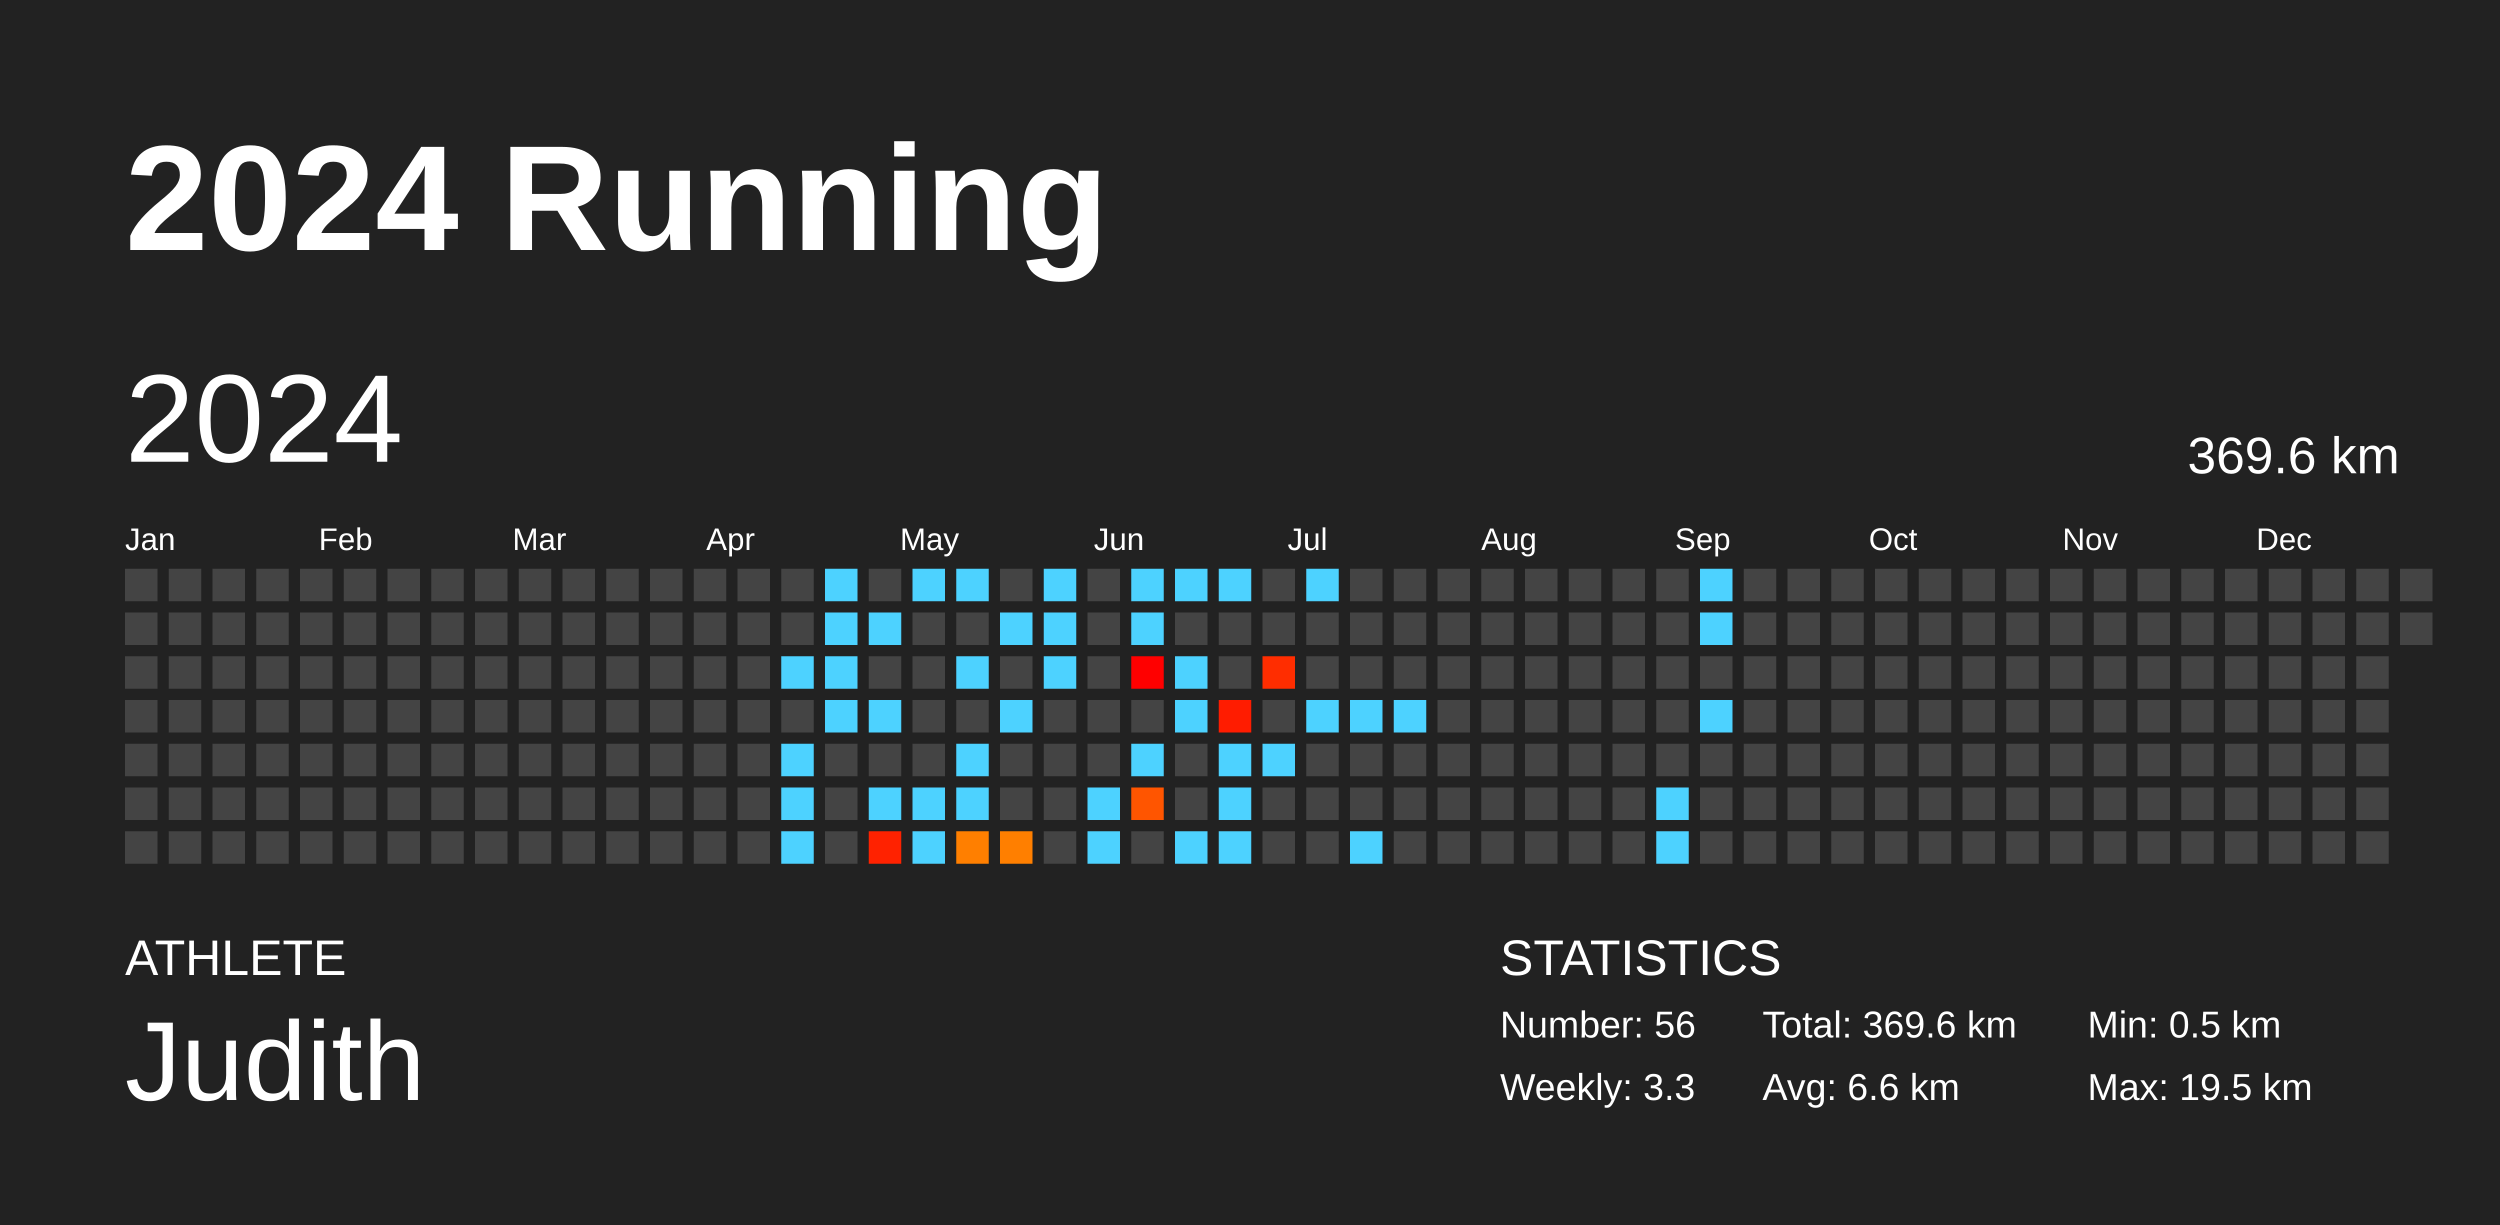
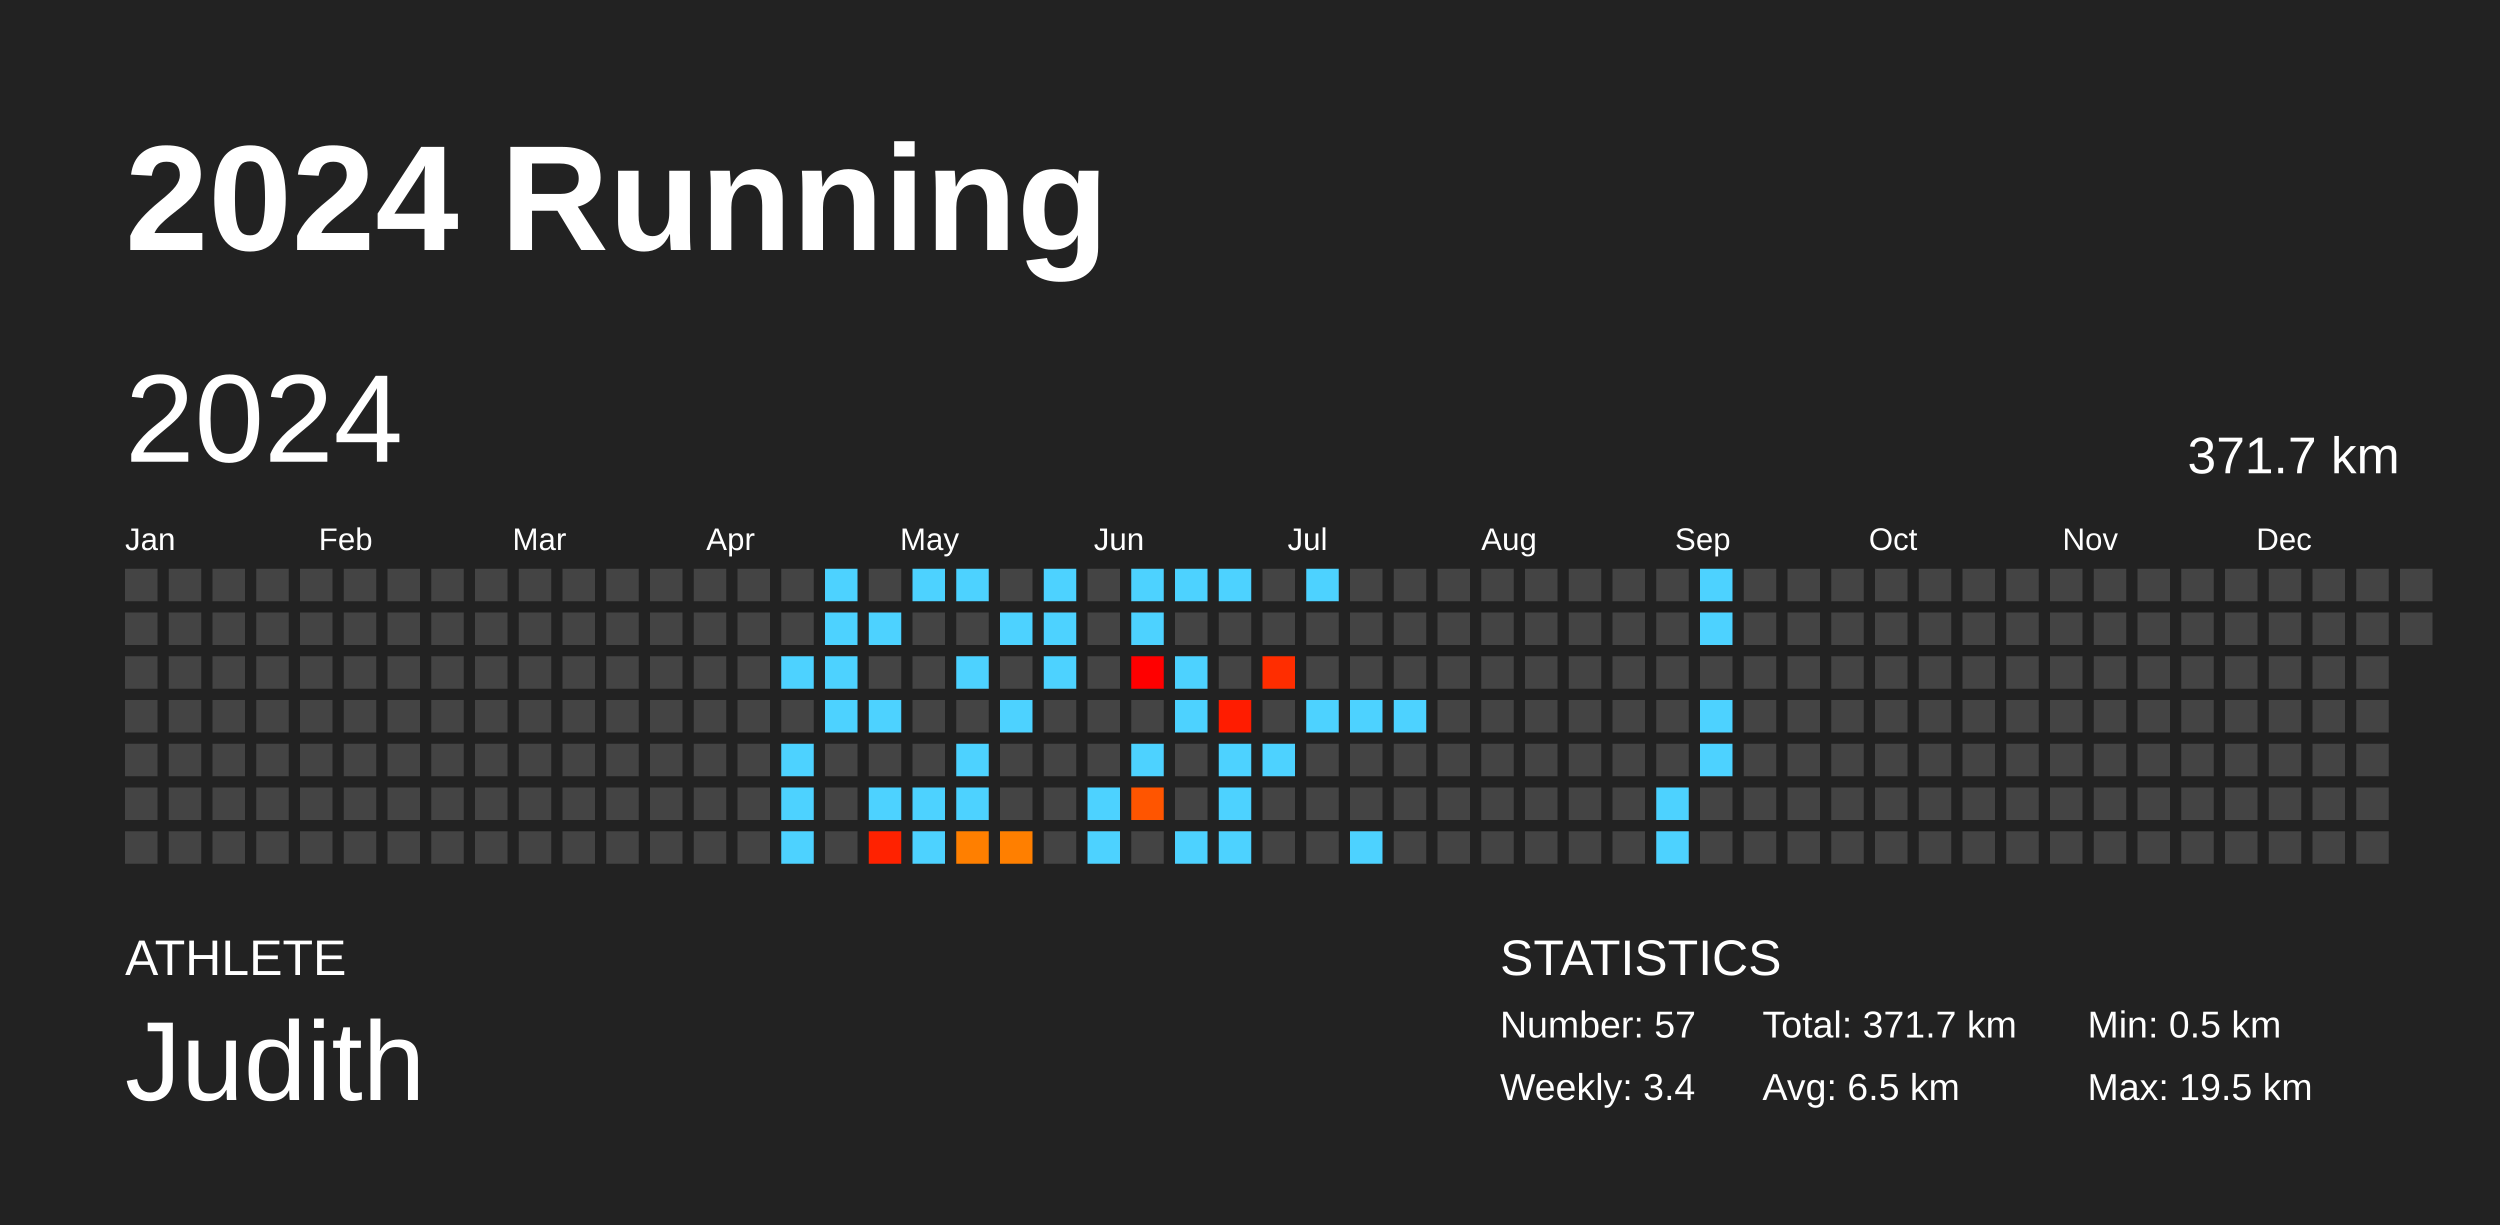
<svg xmlns="http://www.w3.org/2000/svg" baseProfile="full" height="98mm" version="1.1" viewBox="0,0,200,98" width="200mm">
  <defs />
  <rect fill="#222222" height="98" width="200" x="0" y="0" />
  <text fill="#FFFFFF" style="font-size:12px; font-family:Arial; font-weight:bold;" x="10" y="20">2024 Running</text>
  <text fill="#FFFFFF" style="font-size:4px; font-family:Arial" x="10" y="78">ATHLETE</text>
  <text fill="#FFFFFF" style="font-size:9px; font-family:Arial" x="10" y="88">Judith</text>
  <text fill="#FFFFFF" style="font-size:4px; font-family:Arial" x="120" y="78">STATISTICS</text>
-   <text fill="#FFFFFF" style="font-size:3px; font-family:Arial" x="120" y="83">Number: 56</text>
-   <text fill="#FFFFFF" style="font-size:3px; font-family:Arial" x="120" y="88">Weekly: 3.3</text>
-   <text fill="#FFFFFF" style="font-size:3px; font-family:Arial" x="141" y="83">Total: 369.6 km</text>
-   <text fill="#FFFFFF" style="font-size:3px; font-family:Arial" x="141" y="88">Avg: 6.6 km</text>
+   <text fill="#FFFFFF" style="font-size:3px; font-family:Arial" x="120" y="83">Number: 57</text>
+   <text fill="#FFFFFF" style="font-size:3px; font-family:Arial" x="120" y="88">Weekly: 3.4</text>
+   <text fill="#FFFFFF" style="font-size:3px; font-family:Arial" x="141" y="83">Total: 371.7 km</text>
+   <text fill="#FFFFFF" style="font-size:3px; font-family:Arial" x="141" y="88">Avg: 6.5 km</text>
  <text fill="#FFFFFF" style="font-size:3px; font-family:Arial" x="167" y="83">Min: 0.5 km</text>
  <text fill="#FFFFFF" style="font-size:3px; font-family:Arial" x="167" y="88">Max: 19.5 km</text>
  <text dominant-baseline="hanging" fill="#FFFFFF" style="font-size:10.0px; font-family:Arial;" x="10" y="30">2024</text>
-   <text dominant-baseline="hanging" fill="#FFFFFF" style="font-size:4.125px; font-family:Arial;" x="175" y="35">369.6 km</text>
+   <text dominant-baseline="hanging" fill="#FFFFFF" style="font-size:4.125px; font-family:Arial;" x="175" y="35">371.7 km</text>
  <text fill="#FFFFFF" style="font-size:2.5px; font-family:Arial" x="10.0" y="44">Jan</text>
  <text fill="#FFFFFF" style="font-size:2.5px; font-family:Arial" x="25.5" y="44">Feb</text>
  <text fill="#FFFFFF" style="font-size:2.5px; font-family:Arial" x="41.0" y="44">Mar</text>
  <text fill="#FFFFFF" style="font-size:2.5px; font-family:Arial" x="56.5" y="44">Apr</text>
  <text fill="#FFFFFF" style="font-size:2.5px; font-family:Arial" x="72.0" y="44">May</text>
  <text fill="#FFFFFF" style="font-size:2.5px; font-family:Arial" x="87.5" y="44">Jun</text>
  <text fill="#FFFFFF" style="font-size:2.5px; font-family:Arial" x="103.0" y="44">Jul</text>
  <text fill="#FFFFFF" style="font-size:2.5px; font-family:Arial" x="118.5" y="44">Aug</text>
  <text fill="#FFFFFF" style="font-size:2.5px; font-family:Arial" x="134.0" y="44">Sep</text>
  <text fill="#FFFFFF" style="font-size:2.5px; font-family:Arial" x="149.5" y="44">Oct</text>
  <text fill="#FFFFFF" style="font-size:2.5px; font-family:Arial" x="165.0" y="44">Nov</text>
  <text fill="#FFFFFF" style="font-size:2.5px; font-family:Arial" x="180.5" y="44">Dec</text>
  <rect fill="#444444" height="2.6" width="2.6" x="10.0" y="45.5" />
  <rect fill="#444444" height="2.6" width="2.6" x="10.0" y="49.0" />
  <rect fill="#444444" height="2.6" width="2.6" x="10.0" y="52.5" />
  <rect fill="#444444" height="2.6" width="2.6" x="10.0" y="56.0" />
  <rect fill="#444444" height="2.6" width="2.6" x="10.0" y="59.5" />
  <rect fill="#444444" height="2.6" width="2.6" x="10.0" y="63.0" />
  <rect fill="#444444" height="2.6" width="2.6" x="10.0" y="66.5" />
  <rect fill="#444444" height="2.6" width="2.6" x="13.5" y="45.5" />
  <rect fill="#444444" height="2.6" width="2.6" x="13.5" y="49.0" />
  <rect fill="#444444" height="2.6" width="2.6" x="13.5" y="52.5" />
  <rect fill="#444444" height="2.6" width="2.6" x="13.5" y="56.0" />
  <rect fill="#444444" height="2.6" width="2.6" x="13.5" y="59.5" />
  <rect fill="#444444" height="2.6" width="2.6" x="13.5" y="63.0" />
  <rect fill="#444444" height="2.6" width="2.6" x="13.5" y="66.5" />
  <rect fill="#444444" height="2.6" width="2.6" x="17.0" y="45.5" />
  <rect fill="#444444" height="2.6" width="2.6" x="17.0" y="49.0" />
  <rect fill="#444444" height="2.6" width="2.6" x="17.0" y="52.5" />
  <rect fill="#444444" height="2.6" width="2.6" x="17.0" y="56.0" />
  <rect fill="#444444" height="2.6" width="2.6" x="17.0" y="59.5" />
  <rect fill="#444444" height="2.6" width="2.6" x="17.0" y="63.0" />
  <rect fill="#444444" height="2.6" width="2.6" x="17.0" y="66.5" />
  <rect fill="#444444" height="2.6" width="2.6" x="20.5" y="45.5" />
  <rect fill="#444444" height="2.6" width="2.6" x="20.5" y="49.0" />
  <rect fill="#444444" height="2.6" width="2.6" x="20.5" y="52.5" />
  <rect fill="#444444" height="2.6" width="2.6" x="20.5" y="56.0" />
  <rect fill="#444444" height="2.6" width="2.6" x="20.5" y="59.5" />
  <rect fill="#444444" height="2.6" width="2.6" x="20.5" y="63.0" />
  <rect fill="#444444" height="2.6" width="2.6" x="20.5" y="66.5" />
  <rect fill="#444444" height="2.6" width="2.6" x="24.0" y="45.5" />
  <rect fill="#444444" height="2.6" width="2.6" x="24.0" y="49.0" />
  <rect fill="#444444" height="2.6" width="2.6" x="24.0" y="52.5" />
  <rect fill="#444444" height="2.6" width="2.6" x="24.0" y="56.0" />
  <rect fill="#444444" height="2.6" width="2.6" x="24.0" y="59.5" />
  <rect fill="#444444" height="2.6" width="2.6" x="24.0" y="63.0" />
  <rect fill="#444444" height="2.6" width="2.6" x="24.0" y="66.5" />
  <rect fill="#444444" height="2.6" width="2.6" x="27.5" y="45.5" />
  <rect fill="#444444" height="2.6" width="2.6" x="27.5" y="49.0" />
  <rect fill="#444444" height="2.6" width="2.6" x="27.5" y="52.5" />
  <rect fill="#444444" height="2.6" width="2.6" x="27.5" y="56.0" />
  <rect fill="#444444" height="2.6" width="2.6" x="27.5" y="59.5" />
  <rect fill="#444444" height="2.6" width="2.6" x="27.5" y="63.0" />
  <rect fill="#444444" height="2.6" width="2.6" x="27.5" y="66.5" />
  <rect fill="#444444" height="2.6" width="2.6" x="31.0" y="45.5" />
  <rect fill="#444444" height="2.6" width="2.6" x="31.0" y="49.0" />
  <rect fill="#444444" height="2.6" width="2.6" x="31.0" y="52.5" />
  <rect fill="#444444" height="2.6" width="2.6" x="31.0" y="56.0" />
  <rect fill="#444444" height="2.6" width="2.6" x="31.0" y="59.5" />
  <rect fill="#444444" height="2.6" width="2.6" x="31.0" y="63.0" />
  <rect fill="#444444" height="2.6" width="2.6" x="31.0" y="66.5" />
  <rect fill="#444444" height="2.6" width="2.6" x="34.5" y="45.5" />
  <rect fill="#444444" height="2.6" width="2.6" x="34.5" y="49.0" />
  <rect fill="#444444" height="2.6" width="2.6" x="34.5" y="52.5" />
  <rect fill="#444444" height="2.6" width="2.6" x="34.5" y="56.0" />
  <rect fill="#444444" height="2.6" width="2.6" x="34.5" y="59.5" />
  <rect fill="#444444" height="2.6" width="2.6" x="34.5" y="63.0" />
  <rect fill="#444444" height="2.6" width="2.6" x="34.5" y="66.5" />
  <rect fill="#444444" height="2.6" width="2.6" x="38.0" y="45.5" />
  <rect fill="#444444" height="2.6" width="2.6" x="38.0" y="49.0" />
  <rect fill="#444444" height="2.6" width="2.6" x="38.0" y="52.5" />
  <rect fill="#444444" height="2.6" width="2.6" x="38.0" y="56.0" />
  <rect fill="#444444" height="2.6" width="2.6" x="38.0" y="59.5" />
  <rect fill="#444444" height="2.6" width="2.6" x="38.0" y="63.0" />
  <rect fill="#444444" height="2.6" width="2.6" x="38.0" y="66.5" />
  <rect fill="#444444" height="2.6" width="2.6" x="41.5" y="45.5" />
  <rect fill="#444444" height="2.6" width="2.6" x="41.5" y="49.0" />
  <rect fill="#444444" height="2.6" width="2.6" x="41.5" y="52.5" />
  <rect fill="#444444" height="2.6" width="2.6" x="41.5" y="56.0" />
  <rect fill="#444444" height="2.6" width="2.6" x="41.5" y="59.5" />
  <rect fill="#444444" height="2.6" width="2.6" x="41.5" y="63.0" />
  <rect fill="#444444" height="2.6" width="2.6" x="41.5" y="66.5" />
  <rect fill="#444444" height="2.6" width="2.6" x="45.0" y="45.5" />
  <rect fill="#444444" height="2.6" width="2.6" x="45.0" y="49.0" />
  <rect fill="#444444" height="2.6" width="2.6" x="45.0" y="52.5" />
  <rect fill="#444444" height="2.6" width="2.6" x="45.0" y="56.0" />
  <rect fill="#444444" height="2.6" width="2.6" x="45.0" y="59.5" />
  <rect fill="#444444" height="2.6" width="2.6" x="45.0" y="63.0" />
  <rect fill="#444444" height="2.6" width="2.6" x="45.0" y="66.5" />
  <rect fill="#444444" height="2.6" width="2.6" x="48.5" y="45.5" />
  <rect fill="#444444" height="2.6" width="2.6" x="48.5" y="49.0" />
  <rect fill="#444444" height="2.6" width="2.6" x="48.5" y="52.5" />
  <rect fill="#444444" height="2.6" width="2.6" x="48.5" y="56.0" />
  <rect fill="#444444" height="2.6" width="2.6" x="48.5" y="59.5" />
  <rect fill="#444444" height="2.6" width="2.6" x="48.5" y="63.0" />
  <rect fill="#444444" height="2.6" width="2.6" x="48.5" y="66.5" />
  <rect fill="#444444" height="2.6" width="2.6" x="52.0" y="45.5" />
  <rect fill="#444444" height="2.6" width="2.6" x="52.0" y="49.0" />
  <rect fill="#444444" height="2.6" width="2.6" x="52.0" y="52.5" />
  <rect fill="#444444" height="2.6" width="2.6" x="52.0" y="56.0" />
  <rect fill="#444444" height="2.6" width="2.6" x="52.0" y="59.5" />
  <rect fill="#444444" height="2.6" width="2.6" x="52.0" y="63.0" />
  <rect fill="#444444" height="2.6" width="2.6" x="52.0" y="66.5" />
  <rect fill="#444444" height="2.6" width="2.6" x="55.5" y="45.5" />
  <rect fill="#444444" height="2.6" width="2.6" x="55.5" y="49.0" />
  <rect fill="#444444" height="2.6" width="2.6" x="55.5" y="52.5" />
  <rect fill="#444444" height="2.6" width="2.6" x="55.5" y="56.0" />
  <rect fill="#444444" height="2.6" width="2.6" x="55.5" y="59.5" />
  <rect fill="#444444" height="2.6" width="2.6" x="55.5" y="63.0" />
  <rect fill="#444444" height="2.6" width="2.6" x="55.5" y="66.5" />
  <rect fill="#444444" height="2.6" width="2.6" x="59.0" y="45.5" />
  <rect fill="#444444" height="2.6" width="2.6" x="59.0" y="49.0" />
  <rect fill="#444444" height="2.6" width="2.6" x="59.0" y="52.5" />
  <rect fill="#444444" height="2.6" width="2.6" x="59.0" y="56.0" />
  <rect fill="#444444" height="2.6" width="2.6" x="59.0" y="59.5" />
  <rect fill="#444444" height="2.6" width="2.6" x="59.0" y="63.0" />
  <rect fill="#444444" height="2.6" width="2.6" x="59.0" y="66.5" />
  <rect fill="#444444" height="2.6" width="2.6" x="62.5" y="45.5" />
  <rect fill="#444444" height="2.6" width="2.6" x="62.5" y="49.0" />
  <rect fill="#4dd2ff" height="2.6" width="2.6" x="62.5" y="52.5" />
  <rect fill="#444444" height="2.6" width="2.6" x="62.5" y="56.0" />
  <rect fill="#4dd2ff" height="2.6" width="2.6" x="62.5" y="59.5" />
  <rect fill="#4dd2ff" height="2.6" width="2.6" x="62.5" y="63.0" />
  <rect fill="#4dd2ff" height="2.6" width="2.6" x="62.5" y="66.5" />
  <rect fill="#4dd2ff" height="2.6" width="2.6" x="66.0" y="45.5" />
  <rect fill="#4dd2ff" height="2.6" width="2.6" x="66.0" y="49.0" />
  <rect fill="#4dd2ff" height="2.6" width="2.6" x="66.0" y="52.5" />
  <rect fill="#4dd2ff" height="2.6" width="2.6" x="66.0" y="56.0" />
  <rect fill="#444444" height="2.6" width="2.6" x="66.0" y="59.5" />
  <rect fill="#444444" height="2.6" width="2.6" x="66.0" y="63.0" />
  <rect fill="#444444" height="2.6" width="2.6" x="66.0" y="66.5" />
  <rect fill="#444444" height="2.6" width="2.6" x="69.5" y="45.5" />
  <rect fill="#4dd2ff" height="2.6" width="2.6" x="69.5" y="49.0" />
  <rect fill="#444444" height="2.6" width="2.6" x="69.5" y="52.5" />
  <rect fill="#4dd2ff" height="2.6" width="2.6" x="69.5" y="56.0" />
  <rect fill="#444444" height="2.6" width="2.6" x="69.5" y="59.5" />
  <rect fill="#4dd2ff" height="2.6" width="2.6" x="69.5" y="63.0" />
  <rect fill="#ff2200" height="2.6" width="2.6" x="69.5" y="66.5" />
  <rect fill="#4dd2ff" height="2.6" width="2.6" x="73.0" y="45.5" />
  <rect fill="#444444" height="2.6" width="2.6" x="73.0" y="49.0" />
  <rect fill="#444444" height="2.6" width="2.6" x="73.0" y="52.5" />
  <rect fill="#444444" height="2.6" width="2.6" x="73.0" y="56.0" />
  <rect fill="#444444" height="2.6" width="2.6" x="73.0" y="59.5" />
  <rect fill="#4dd2ff" height="2.6" width="2.6" x="73.0" y="63.0" />
  <rect fill="#4dd2ff" height="2.6" width="2.6" x="73.0" y="66.5" />
  <rect fill="#4dd2ff" height="2.6" width="2.6" x="76.5" y="45.5" />
  <rect fill="#444444" height="2.6" width="2.6" x="76.5" y="49.0" />
  <rect fill="#4dd2ff" height="2.6" width="2.6" x="76.5" y="52.5" />
  <rect fill="#444444" height="2.6" width="2.6" x="76.5" y="56.0" />
  <rect fill="#4dd2ff" height="2.6" width="2.6" x="76.5" y="59.5" />
  <rect fill="#4dd2ff" height="2.6" width="2.6" x="76.5" y="63.0" />
  <rect fill="#ff7f00" height="2.6" width="2.6" x="76.5" y="66.5" />
  <rect fill="#444444" height="2.6" width="2.6" x="80.0" y="45.5" />
  <rect fill="#4dd2ff" height="2.6" width="2.6" x="80.0" y="49.0" />
  <rect fill="#444444" height="2.6" width="2.6" x="80.0" y="52.5" />
  <rect fill="#4dd2ff" height="2.6" width="2.6" x="80.0" y="56.0" />
  <rect fill="#444444" height="2.6" width="2.6" x="80.0" y="59.5" />
  <rect fill="#444444" height="2.6" width="2.6" x="80.0" y="63.0" />
  <rect fill="#ff7f00" height="2.6" width="2.6" x="80.0" y="66.5" />
  <rect fill="#4dd2ff" height="2.6" width="2.6" x="83.5" y="45.5" />
  <rect fill="#4dd2ff" height="2.6" width="2.6" x="83.5" y="49.0" />
  <rect fill="#4dd2ff" height="2.6" width="2.6" x="83.5" y="52.5" />
  <rect fill="#444444" height="2.6" width="2.6" x="83.5" y="56.0" />
  <rect fill="#444444" height="2.6" width="2.6" x="83.5" y="59.5" />
  <rect fill="#444444" height="2.6" width="2.6" x="83.5" y="63.0" />
  <rect fill="#444444" height="2.6" width="2.6" x="83.5" y="66.5" />
  <rect fill="#444444" height="2.6" width="2.6" x="87.0" y="45.5" />
  <rect fill="#444444" height="2.6" width="2.6" x="87.0" y="49.0" />
  <rect fill="#444444" height="2.6" width="2.6" x="87.0" y="52.5" />
  <rect fill="#444444" height="2.6" width="2.6" x="87.0" y="56.0" />
  <rect fill="#444444" height="2.6" width="2.6" x="87.0" y="59.5" />
  <rect fill="#4dd2ff" height="2.6" width="2.6" x="87.0" y="63.0" />
  <rect fill="#4dd2ff" height="2.6" width="2.6" x="87.0" y="66.5" />
  <rect fill="#4dd2ff" height="2.6" width="2.6" x="90.5" y="45.5" />
  <rect fill="#4dd2ff" height="2.6" width="2.6" x="90.5" y="49.0" />
  <rect fill="#ff0000" height="2.6" width="2.6" x="90.5" y="52.5" />
  <rect fill="#444444" height="2.6" width="2.6" x="90.5" y="56.0" />
  <rect fill="#4dd2ff" height="2.6" width="2.6" x="90.5" y="59.5" />
  <rect fill="#ff5500" height="2.6" width="2.6" x="90.5" y="63.0" />
  <rect fill="#444444" height="2.6" width="2.6" x="90.5" y="66.5" />
  <rect fill="#4dd2ff" height="2.6" width="2.6" x="94.0" y="45.5" />
  <rect fill="#444444" height="2.6" width="2.6" x="94.0" y="49.0" />
  <rect fill="#4dd2ff" height="2.6" width="2.6" x="94.0" y="52.5" />
  <rect fill="#4dd2ff" height="2.6" width="2.6" x="94.0" y="56.0" />
  <rect fill="#444444" height="2.6" width="2.6" x="94.0" y="59.5" />
  <rect fill="#444444" height="2.6" width="2.6" x="94.0" y="63.0" />
  <rect fill="#4dd2ff" height="2.6" width="2.6" x="94.0" y="66.5" />
  <rect fill="#4dd2ff" height="2.6" width="2.6" x="97.5" y="45.5" />
  <rect fill="#444444" height="2.6" width="2.6" x="97.5" y="49.0" />
  <rect fill="#444444" height="2.6" width="2.6" x="97.5" y="52.5" />
  <rect fill="#ff1c00" height="2.6" width="2.6" x="97.5" y="56.0" />
  <rect fill="#4dd2ff" height="2.6" width="2.6" x="97.5" y="59.5" />
  <rect fill="#4dd2ff" height="2.6" width="2.6" x="97.5" y="63.0" />
  <rect fill="#4dd2ff" height="2.6" width="2.6" x="97.5" y="66.5" />
  <rect fill="#444444" height="2.6" width="2.6" x="101.0" y="45.5" />
  <rect fill="#444444" height="2.6" width="2.6" x="101.0" y="49.0" />
  <rect fill="#ff2d00" height="2.6" width="2.6" x="101.0" y="52.5" />
  <rect fill="#444444" height="2.6" width="2.6" x="101.0" y="56.0" />
  <rect fill="#4dd2ff" height="2.6" width="2.6" x="101.0" y="59.5" />
  <rect fill="#444444" height="2.6" width="2.6" x="101.0" y="63.0" />
  <rect fill="#444444" height="2.6" width="2.6" x="101.0" y="66.5" />
  <rect fill="#4dd2ff" height="2.6" width="2.6" x="104.5" y="45.5" />
  <rect fill="#444444" height="2.6" width="2.6" x="104.5" y="49.0" />
  <rect fill="#444444" height="2.6" width="2.6" x="104.5" y="52.5" />
  <rect fill="#4dd2ff" height="2.6" width="2.6" x="104.5" y="56.0" />
  <rect fill="#444444" height="2.6" width="2.6" x="104.5" y="59.5" />
  <rect fill="#444444" height="2.6" width="2.6" x="104.5" y="63.0" />
  <rect fill="#444444" height="2.6" width="2.6" x="104.5" y="66.5" />
  <rect fill="#444444" height="2.6" width="2.6" x="108.0" y="45.5" />
  <rect fill="#444444" height="2.6" width="2.6" x="108.0" y="49.0" />
  <rect fill="#444444" height="2.6" width="2.6" x="108.0" y="52.5" />
  <rect fill="#4dd2ff" height="2.6" width="2.6" x="108.0" y="56.0" />
  <rect fill="#444444" height="2.6" width="2.6" x="108.0" y="59.5" />
  <rect fill="#444444" height="2.6" width="2.6" x="108.0" y="63.0" />
  <rect fill="#4dd2ff" height="2.6" width="2.6" x="108.0" y="66.5" />
  <rect fill="#444444" height="2.6" width="2.6" x="111.5" y="45.5" />
  <rect fill="#444444" height="2.6" width="2.6" x="111.5" y="49.0" />
  <rect fill="#444444" height="2.6" width="2.6" x="111.5" y="52.5" />
  <rect fill="#4dd2ff" height="2.6" width="2.6" x="111.5" y="56.0" />
  <rect fill="#444444" height="2.6" width="2.6" x="111.5" y="59.5" />
  <rect fill="#444444" height="2.6" width="2.6" x="111.5" y="63.0" />
  <rect fill="#444444" height="2.6" width="2.6" x="111.5" y="66.5" />
  <rect fill="#444444" height="2.6" width="2.6" x="115.0" y="45.5" />
  <rect fill="#444444" height="2.6" width="2.6" x="115.0" y="49.0" />
  <rect fill="#444444" height="2.6" width="2.6" x="115.0" y="52.5" />
  <rect fill="#444444" height="2.6" width="2.6" x="115.0" y="56.0" />
  <rect fill="#444444" height="2.6" width="2.6" x="115.0" y="59.5" />
  <rect fill="#444444" height="2.6" width="2.6" x="115.0" y="63.0" />
  <rect fill="#444444" height="2.6" width="2.6" x="115.0" y="66.5" />
  <rect fill="#444444" height="2.6" width="2.6" x="118.5" y="45.5" />
  <rect fill="#444444" height="2.6" width="2.6" x="118.5" y="49.0" />
  <rect fill="#444444" height="2.6" width="2.6" x="118.5" y="52.5" />
  <rect fill="#444444" height="2.6" width="2.6" x="118.5" y="56.0" />
  <rect fill="#444444" height="2.6" width="2.6" x="118.5" y="59.5" />
  <rect fill="#444444" height="2.6" width="2.6" x="118.5" y="63.0" />
  <rect fill="#444444" height="2.6" width="2.6" x="118.5" y="66.5" />
  <rect fill="#444444" height="2.6" width="2.6" x="122.0" y="45.5" />
  <rect fill="#444444" height="2.6" width="2.6" x="122.0" y="49.0" />
  <rect fill="#444444" height="2.6" width="2.6" x="122.0" y="52.5" />
  <rect fill="#444444" height="2.6" width="2.6" x="122.0" y="56.0" />
  <rect fill="#444444" height="2.6" width="2.6" x="122.0" y="59.5" />
  <rect fill="#444444" height="2.6" width="2.6" x="122.0" y="63.0" />
  <rect fill="#444444" height="2.6" width="2.6" x="122.0" y="66.5" />
  <rect fill="#444444" height="2.6" width="2.6" x="125.5" y="45.5" />
  <rect fill="#444444" height="2.6" width="2.6" x="125.5" y="49.0" />
  <rect fill="#444444" height="2.6" width="2.6" x="125.5" y="52.5" />
  <rect fill="#444444" height="2.6" width="2.6" x="125.5" y="56.0" />
  <rect fill="#444444" height="2.6" width="2.6" x="125.5" y="59.5" />
  <rect fill="#444444" height="2.6" width="2.6" x="125.5" y="63.0" />
  <rect fill="#444444" height="2.6" width="2.6" x="125.5" y="66.5" />
  <rect fill="#444444" height="2.6" width="2.6" x="129.0" y="45.5" />
  <rect fill="#444444" height="2.6" width="2.6" x="129.0" y="49.0" />
  <rect fill="#444444" height="2.6" width="2.6" x="129.0" y="52.5" />
  <rect fill="#444444" height="2.6" width="2.6" x="129.0" y="56.0" />
  <rect fill="#444444" height="2.6" width="2.6" x="129.0" y="59.5" />
  <rect fill="#444444" height="2.6" width="2.6" x="129.0" y="63.0" />
  <rect fill="#444444" height="2.6" width="2.6" x="129.0" y="66.5" />
  <rect fill="#444444" height="2.6" width="2.6" x="132.5" y="45.5" />
  <rect fill="#444444" height="2.6" width="2.6" x="132.5" y="49.0" />
  <rect fill="#444444" height="2.6" width="2.6" x="132.5" y="52.5" />
  <rect fill="#444444" height="2.6" width="2.6" x="132.5" y="56.0" />
  <rect fill="#444444" height="2.6" width="2.6" x="132.5" y="59.5" />
  <rect fill="#4dd2ff" height="2.6" width="2.6" x="132.5" y="63.0" />
  <rect fill="#4dd2ff" height="2.6" width="2.6" x="132.5" y="66.5" />
  <rect fill="#4dd2ff" height="2.6" width="2.6" x="136.0" y="45.5" />
  <rect fill="#4dd2ff" height="2.6" width="2.6" x="136.0" y="49.0" />
  <rect fill="#444444" height="2.6" width="2.6" x="136.0" y="52.5" />
  <rect fill="#4dd2ff" height="2.6" width="2.6" x="136.0" y="56.0" />
-   <rect fill="#444444" height="2.6" width="2.6" x="136.0" y="59.5" />
+   <rect fill="#4dd2ff" height="2.6" width="2.6" x="136.0" y="59.5" />
  <rect fill="#444444" height="2.6" width="2.6" x="136.0" y="63.0" />
  <rect fill="#444444" height="2.6" width="2.6" x="136.0" y="66.5" />
  <rect fill="#444444" height="2.6" width="2.6" x="139.5" y="45.5" />
  <rect fill="#444444" height="2.6" width="2.6" x="139.5" y="49.0" />
  <rect fill="#444444" height="2.6" width="2.6" x="139.5" y="52.5" />
  <rect fill="#444444" height="2.6" width="2.6" x="139.5" y="56.0" />
  <rect fill="#444444" height="2.6" width="2.6" x="139.5" y="59.5" />
  <rect fill="#444444" height="2.6" width="2.6" x="139.5" y="63.0" />
  <rect fill="#444444" height="2.6" width="2.6" x="139.5" y="66.5" />
  <rect fill="#444444" height="2.6" width="2.6" x="143.0" y="45.5" />
  <rect fill="#444444" height="2.6" width="2.6" x="143.0" y="49.0" />
  <rect fill="#444444" height="2.6" width="2.6" x="143.0" y="52.5" />
  <rect fill="#444444" height="2.6" width="2.6" x="143.0" y="56.0" />
  <rect fill="#444444" height="2.6" width="2.6" x="143.0" y="59.5" />
  <rect fill="#444444" height="2.6" width="2.6" x="143.0" y="63.0" />
  <rect fill="#444444" height="2.6" width="2.6" x="143.0" y="66.5" />
  <rect fill="#444444" height="2.6" width="2.6" x="146.5" y="45.5" />
  <rect fill="#444444" height="2.6" width="2.6" x="146.5" y="49.0" />
  <rect fill="#444444" height="2.6" width="2.6" x="146.5" y="52.5" />
  <rect fill="#444444" height="2.6" width="2.6" x="146.5" y="56.0" />
  <rect fill="#444444" height="2.6" width="2.6" x="146.5" y="59.5" />
  <rect fill="#444444" height="2.6" width="2.6" x="146.5" y="63.0" />
  <rect fill="#444444" height="2.6" width="2.6" x="146.5" y="66.5" />
  <rect fill="#444444" height="2.6" width="2.6" x="150.0" y="45.5" />
  <rect fill="#444444" height="2.6" width="2.6" x="150.0" y="49.0" />
  <rect fill="#444444" height="2.6" width="2.6" x="150.0" y="52.5" />
  <rect fill="#444444" height="2.6" width="2.6" x="150.0" y="56.0" />
  <rect fill="#444444" height="2.6" width="2.6" x="150.0" y="59.5" />
  <rect fill="#444444" height="2.6" width="2.6" x="150.0" y="63.0" />
  <rect fill="#444444" height="2.6" width="2.6" x="150.0" y="66.5" />
  <rect fill="#444444" height="2.6" width="2.6" x="153.5" y="45.5" />
  <rect fill="#444444" height="2.6" width="2.6" x="153.5" y="49.0" />
  <rect fill="#444444" height="2.6" width="2.6" x="153.5" y="52.5" />
  <rect fill="#444444" height="2.6" width="2.6" x="153.5" y="56.0" />
  <rect fill="#444444" height="2.6" width="2.6" x="153.5" y="59.5" />
  <rect fill="#444444" height="2.6" width="2.6" x="153.5" y="63.0" />
  <rect fill="#444444" height="2.6" width="2.6" x="153.5" y="66.5" />
  <rect fill="#444444" height="2.6" width="2.6" x="157.0" y="45.5" />
  <rect fill="#444444" height="2.6" width="2.6" x="157.0" y="49.0" />
  <rect fill="#444444" height="2.6" width="2.6" x="157.0" y="52.5" />
  <rect fill="#444444" height="2.6" width="2.6" x="157.0" y="56.0" />
  <rect fill="#444444" height="2.6" width="2.6" x="157.0" y="59.5" />
  <rect fill="#444444" height="2.6" width="2.6" x="157.0" y="63.0" />
  <rect fill="#444444" height="2.6" width="2.6" x="157.0" y="66.5" />
  <rect fill="#444444" height="2.6" width="2.6" x="160.5" y="45.5" />
  <rect fill="#444444" height="2.6" width="2.6" x="160.5" y="49.0" />
  <rect fill="#444444" height="2.6" width="2.6" x="160.5" y="52.5" />
  <rect fill="#444444" height="2.6" width="2.6" x="160.5" y="56.0" />
  <rect fill="#444444" height="2.6" width="2.6" x="160.5" y="59.5" />
  <rect fill="#444444" height="2.6" width="2.6" x="160.5" y="63.0" />
  <rect fill="#444444" height="2.6" width="2.6" x="160.5" y="66.5" />
  <rect fill="#444444" height="2.6" width="2.6" x="164.0" y="45.5" />
  <rect fill="#444444" height="2.6" width="2.6" x="164.0" y="49.0" />
  <rect fill="#444444" height="2.6" width="2.6" x="164.0" y="52.5" />
  <rect fill="#444444" height="2.6" width="2.6" x="164.0" y="56.0" />
  <rect fill="#444444" height="2.6" width="2.6" x="164.0" y="59.5" />
  <rect fill="#444444" height="2.6" width="2.6" x="164.0" y="63.0" />
  <rect fill="#444444" height="2.6" width="2.6" x="164.0" y="66.5" />
  <rect fill="#444444" height="2.6" width="2.6" x="167.5" y="45.5" />
  <rect fill="#444444" height="2.6" width="2.6" x="167.5" y="49.0" />
  <rect fill="#444444" height="2.6" width="2.6" x="167.5" y="52.5" />
  <rect fill="#444444" height="2.6" width="2.6" x="167.5" y="56.0" />
  <rect fill="#444444" height="2.6" width="2.6" x="167.5" y="59.5" />
  <rect fill="#444444" height="2.6" width="2.6" x="167.5" y="63.0" />
  <rect fill="#444444" height="2.6" width="2.6" x="167.5" y="66.5" />
  <rect fill="#444444" height="2.6" width="2.6" x="171.0" y="45.5" />
  <rect fill="#444444" height="2.6" width="2.6" x="171.0" y="49.0" />
  <rect fill="#444444" height="2.6" width="2.6" x="171.0" y="52.5" />
  <rect fill="#444444" height="2.6" width="2.6" x="171.0" y="56.0" />
  <rect fill="#444444" height="2.6" width="2.6" x="171.0" y="59.5" />
  <rect fill="#444444" height="2.6" width="2.6" x="171.0" y="63.0" />
  <rect fill="#444444" height="2.6" width="2.6" x="171.0" y="66.5" />
  <rect fill="#444444" height="2.6" width="2.6" x="174.5" y="45.5" />
  <rect fill="#444444" height="2.6" width="2.6" x="174.5" y="49.0" />
  <rect fill="#444444" height="2.6" width="2.6" x="174.5" y="52.5" />
  <rect fill="#444444" height="2.6" width="2.6" x="174.5" y="56.0" />
  <rect fill="#444444" height="2.6" width="2.6" x="174.5" y="59.5" />
  <rect fill="#444444" height="2.6" width="2.6" x="174.5" y="63.0" />
  <rect fill="#444444" height="2.6" width="2.6" x="174.5" y="66.5" />
  <rect fill="#444444" height="2.6" width="2.6" x="178.0" y="45.5" />
  <rect fill="#444444" height="2.6" width="2.6" x="178.0" y="49.0" />
  <rect fill="#444444" height="2.6" width="2.6" x="178.0" y="52.5" />
  <rect fill="#444444" height="2.6" width="2.6" x="178.0" y="56.0" />
  <rect fill="#444444" height="2.6" width="2.6" x="178.0" y="59.5" />
  <rect fill="#444444" height="2.6" width="2.6" x="178.0" y="63.0" />
  <rect fill="#444444" height="2.6" width="2.6" x="178.0" y="66.5" />
  <rect fill="#444444" height="2.6" width="2.6" x="181.5" y="45.5" />
  <rect fill="#444444" height="2.6" width="2.6" x="181.5" y="49.0" />
  <rect fill="#444444" height="2.6" width="2.6" x="181.5" y="52.5" />
  <rect fill="#444444" height="2.6" width="2.6" x="181.5" y="56.0" />
  <rect fill="#444444" height="2.6" width="2.6" x="181.5" y="59.5" />
  <rect fill="#444444" height="2.6" width="2.6" x="181.5" y="63.0" />
  <rect fill="#444444" height="2.6" width="2.6" x="181.5" y="66.5" />
  <rect fill="#444444" height="2.6" width="2.6" x="185.0" y="45.5" />
  <rect fill="#444444" height="2.6" width="2.6" x="185.0" y="49.0" />
  <rect fill="#444444" height="2.6" width="2.6" x="185.0" y="52.5" />
  <rect fill="#444444" height="2.6" width="2.6" x="185.0" y="56.0" />
  <rect fill="#444444" height="2.6" width="2.6" x="185.0" y="59.5" />
  <rect fill="#444444" height="2.6" width="2.6" x="185.0" y="63.0" />
  <rect fill="#444444" height="2.6" width="2.6" x="185.0" y="66.5" />
  <rect fill="#444444" height="2.6" width="2.6" x="188.5" y="45.5" />
  <rect fill="#444444" height="2.6" width="2.6" x="188.5" y="49.0" />
  <rect fill="#444444" height="2.6" width="2.6" x="188.5" y="52.5" />
  <rect fill="#444444" height="2.6" width="2.6" x="188.5" y="56.0" />
  <rect fill="#444444" height="2.6" width="2.6" x="188.5" y="59.5" />
  <rect fill="#444444" height="2.6" width="2.6" x="188.5" y="63.0" />
  <rect fill="#444444" height="2.6" width="2.6" x="188.5" y="66.5" />
  <rect fill="#444444" height="2.6" width="2.6" x="192.0" y="45.5" />
  <rect fill="#444444" height="2.6" width="2.6" x="192.0" y="49.0" />
</svg>
